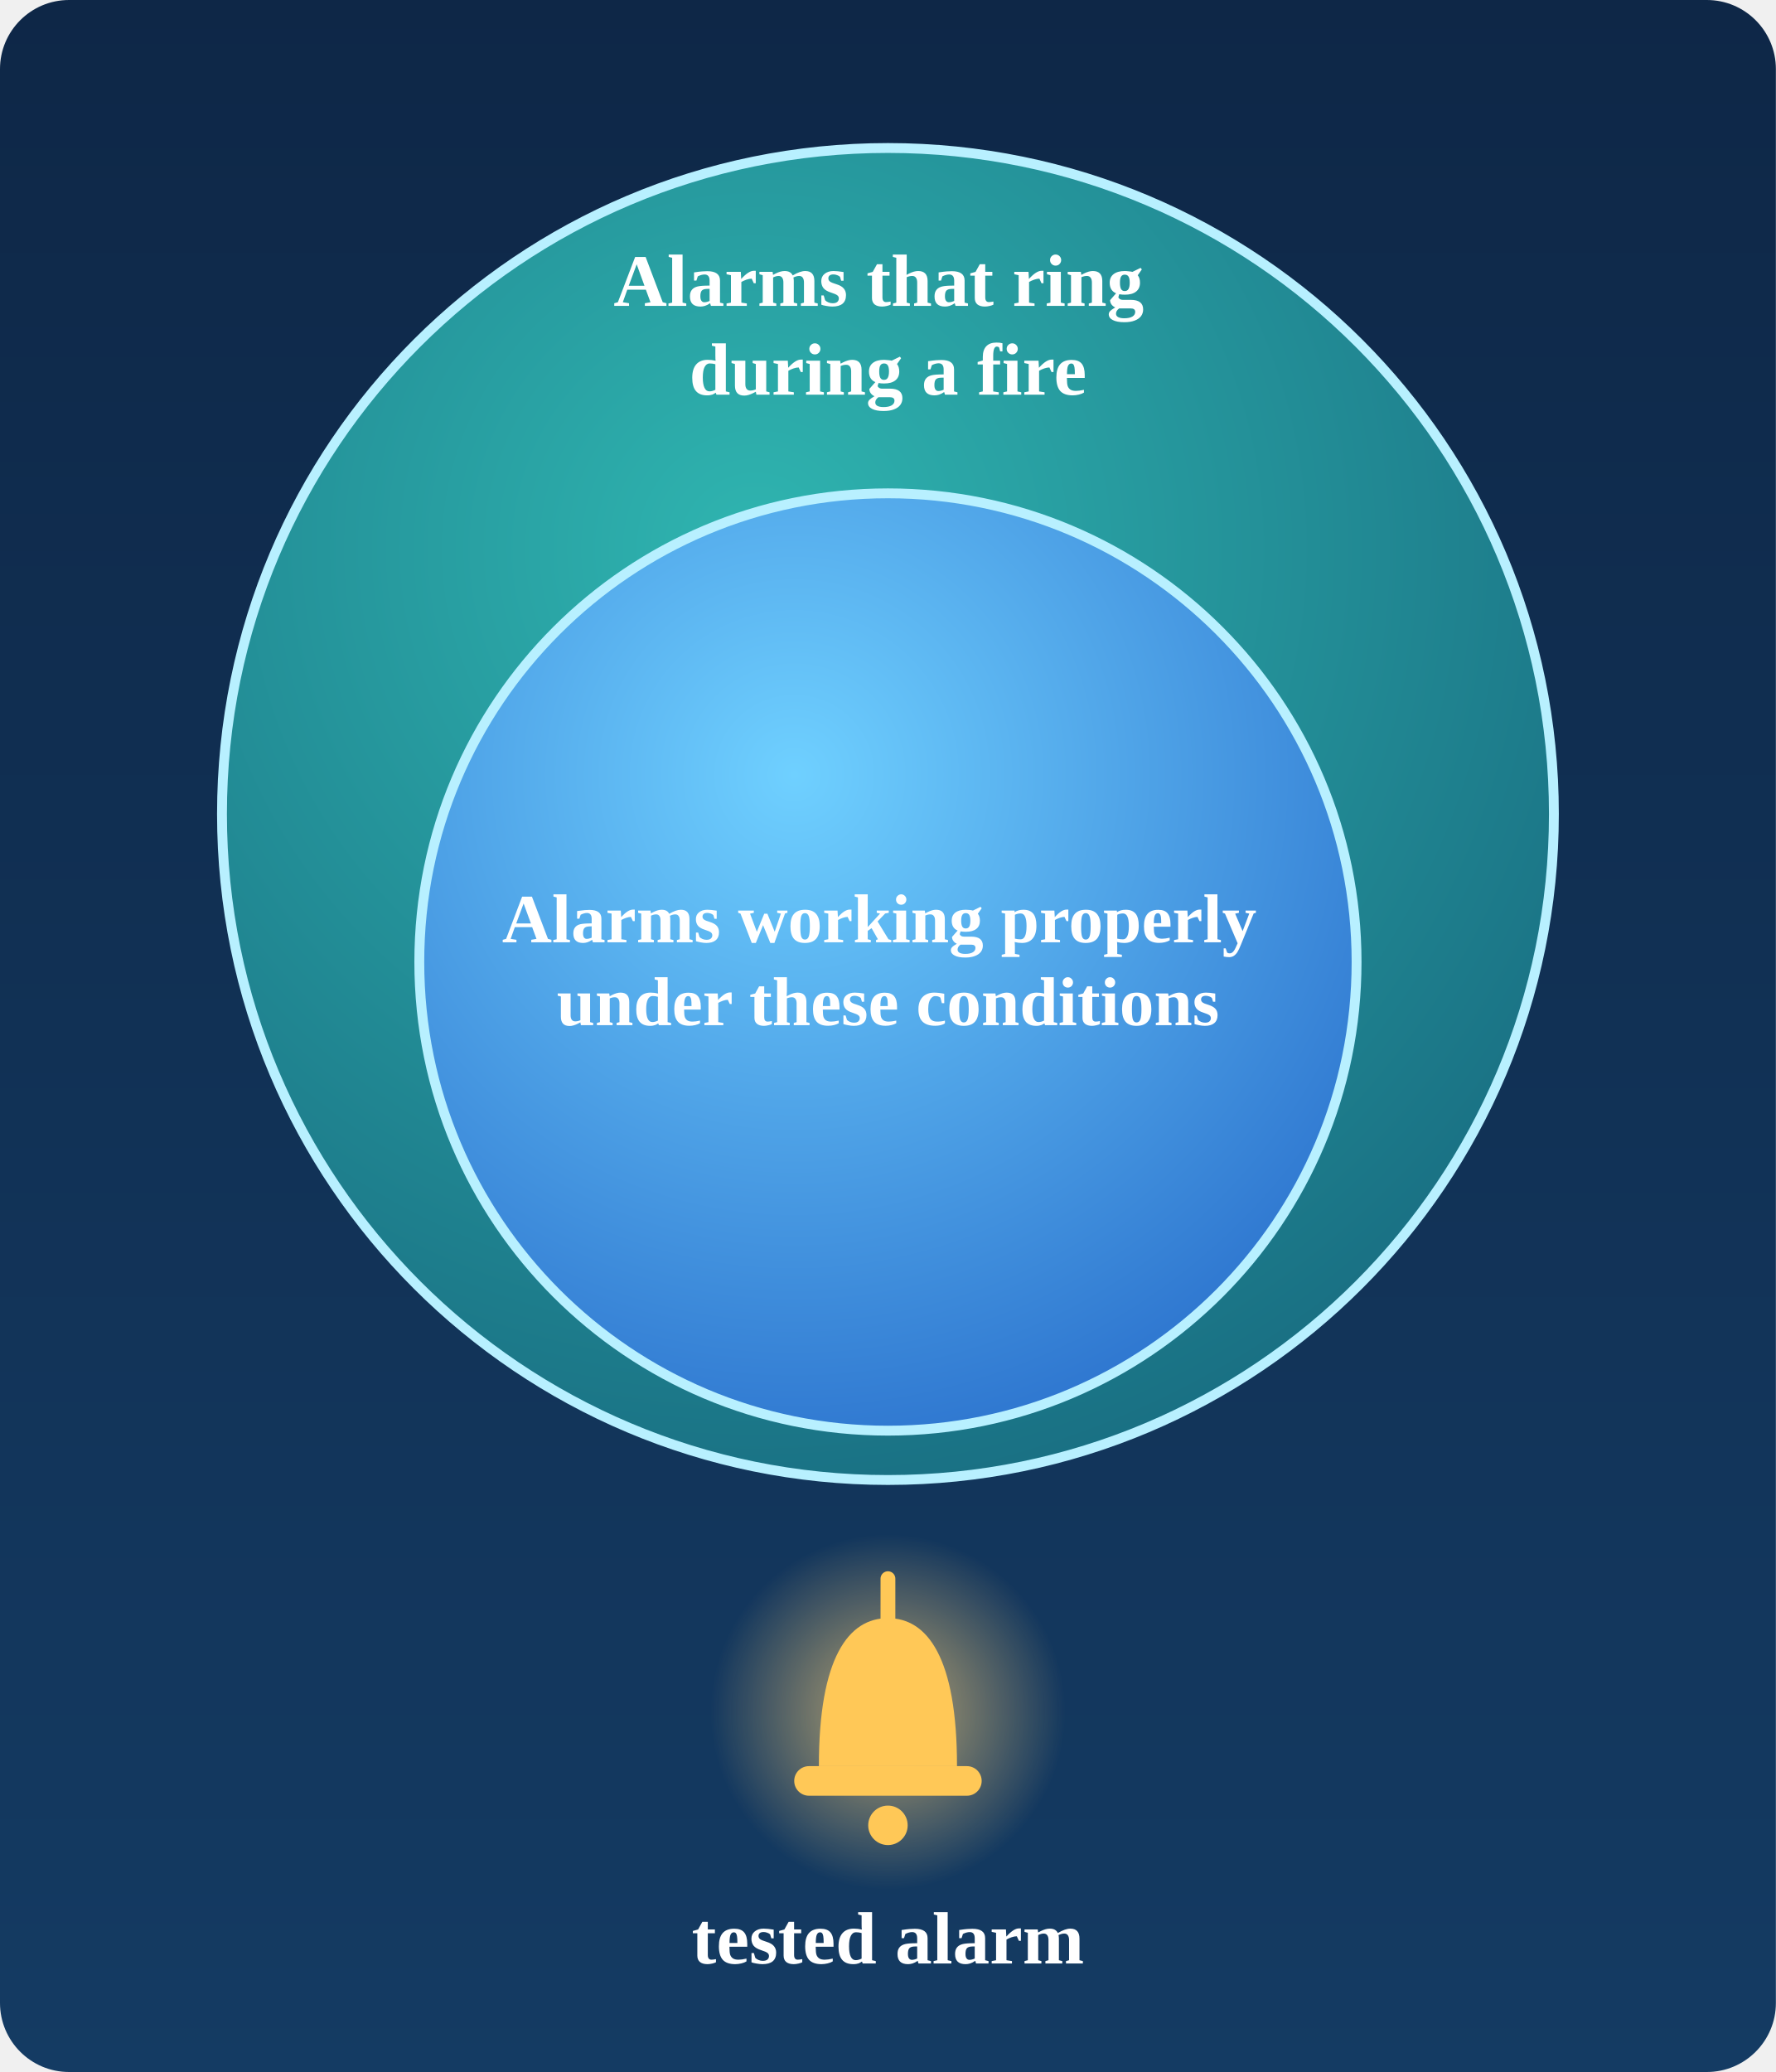
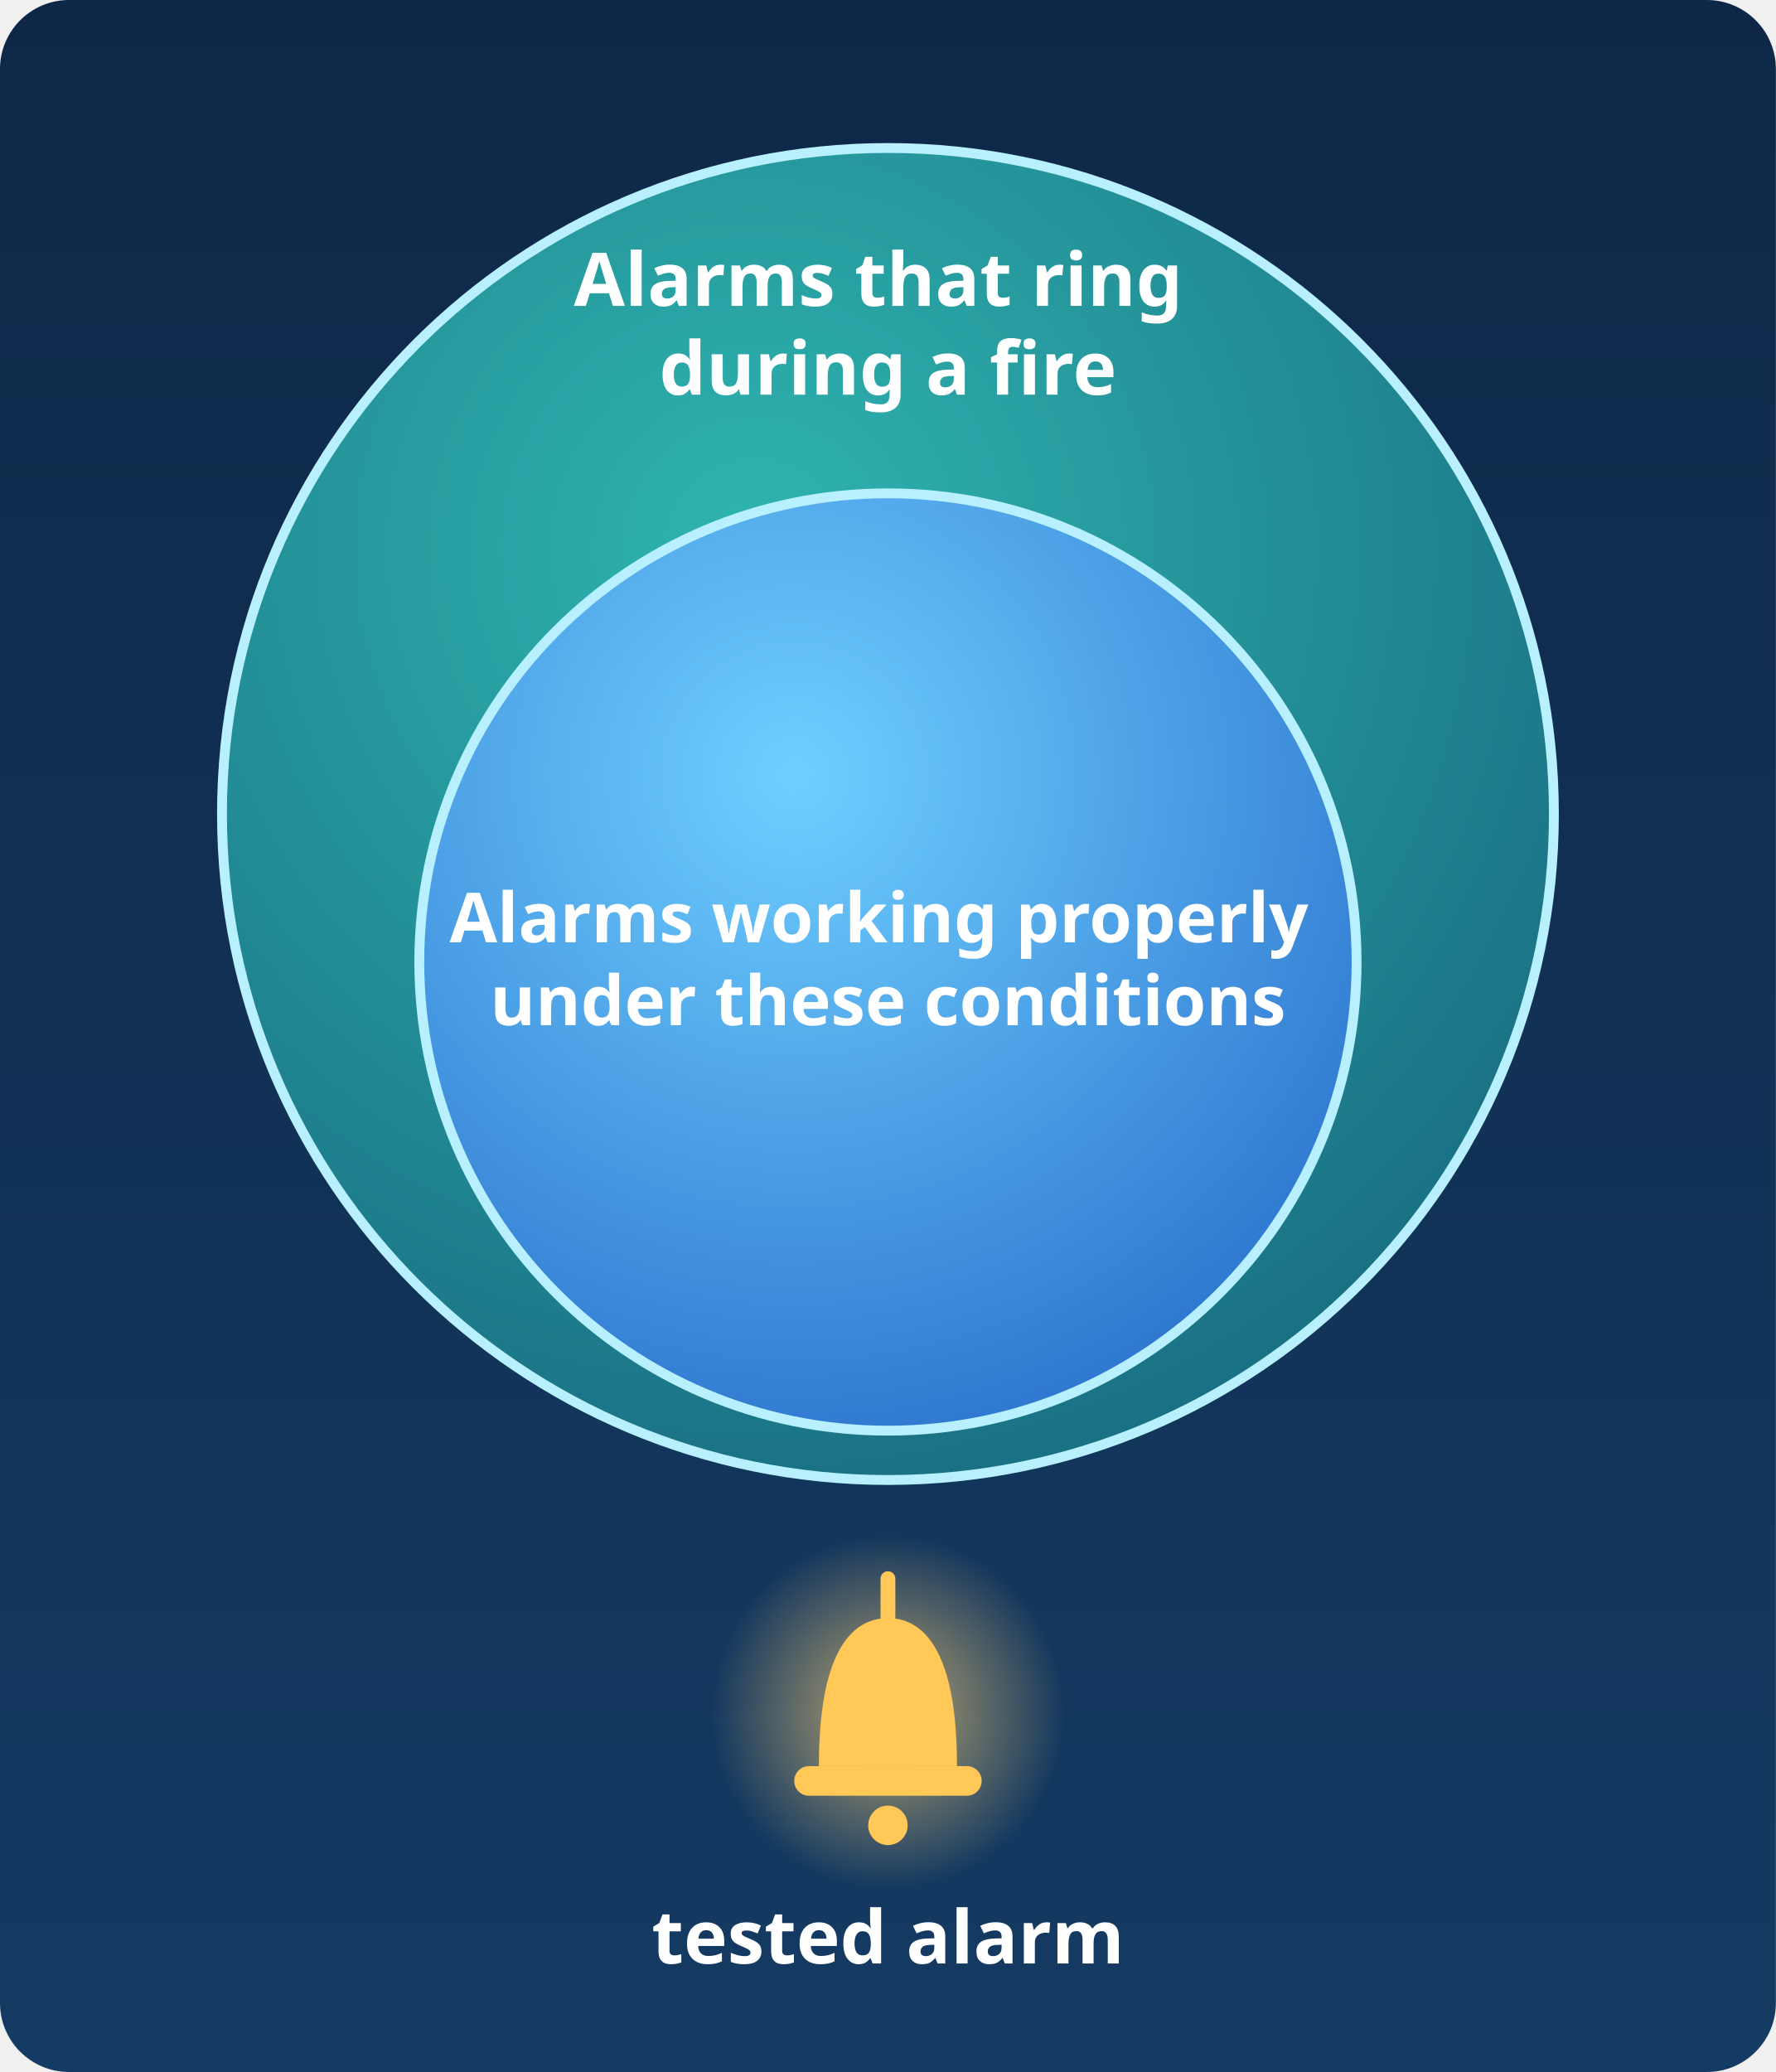
<svg xmlns="http://www.w3.org/2000/svg" viewBox="0 0 360 420" width="360" height="420">
  <defs>
    <linearGradient id="bg" x1="0" y1="0" x2="0" y2="1">
      <stop offset="0" stop-color="#0E2747" />
      <stop offset="1" stop-color="#143B63" />
    </linearGradient>
    <radialGradient id="o" cx="0.4" cy="0.3" r="0.8">
      <stop offset="0" stop-color="#2FB5B0" />
      <stop offset="1" stop-color="#17697F" />
    </radialGradient>
    <radialGradient id="i" cx="0.4" cy="0.3" r="0.85">
      <stop offset="0" stop-color="#6FD0FF" />
      <stop offset="1" stop-color="#2468C8" />
    </radialGradient>
    <radialGradient id="g" cx="0.5" cy="0.5" r="0.5">
      <stop offset="0" stop-color="#FFD27A" stop-opacity="0.7" />
      <stop offset="1" stop-color="#FFD27A" stop-opacity="0" />
    </radialGradient>
  </defs>
  <rect width="360" height="420" rx="14" fill="url(#bg)" />
  <circle cx="180" cy="165" r="135" fill="url(#o)" stroke="#B8F0FF" stroke-width="2" />
-   <text x="180" y="62" text-anchor="middle" font-family="Source Sans 3, Arial, sans-serif" font-size="15" font-weight="700" fill="#FFFFFF">
+   <text x="180" y="62" text-anchor="middle" font-family="Geist, sans-serif" font-size="15" font-weight="700" fill="#FFFFFF">
    <tspan x="180">Alarms that ring</tspan>
    <tspan x="180" dy="1.2em">during a fire</tspan>
  </text>
  <circle cx="180" cy="195" r="95" fill="url(#i)" stroke="#B8F0FF" stroke-width="2" />
-   <text x="180" y="191" text-anchor="middle" font-family="Source Sans 3, Arial, sans-serif" font-size="14" font-weight="600" fill="#FFFFFF">
+   <text x="180" y="191" text-anchor="middle" font-family="Geist, sans-serif" font-size="14" font-weight="600" fill="#FFFFFF">
    <tspan x="180">Alarms working properly</tspan>
    <tspan x="180" dy="1.2em">under these conditions</tspan>
  </text>
  <circle cx="180" cy="347" r="36" fill="url(#g)" />
  <path d="M166 358 C166 336 172 328 180 328 C188 328 194 336 194 358 Z" fill="#FFC857" />
  <rect x="161" y="358" width="38" height="6" rx="3" fill="#FFC857" />
  <circle cx="180" cy="370" r="4" fill="#FFC857" />
  <line x1="180" y1="320" x2="180" y2="328" stroke="#FFC857" stroke-width="3" stroke-linecap="round" />
-   <text x="180" y="398" text-anchor="middle" font-family="Source Sans 3, Arial, sans-serif" font-size="15" font-weight="700" fill="#FFFFFF">tested alarm</text>
+   <text x="180" y="398" text-anchor="middle" font-family="Geist, sans-serif" font-size="15" font-weight="700" fill="#FFFFFF">tested alarm</text>
</svg>
